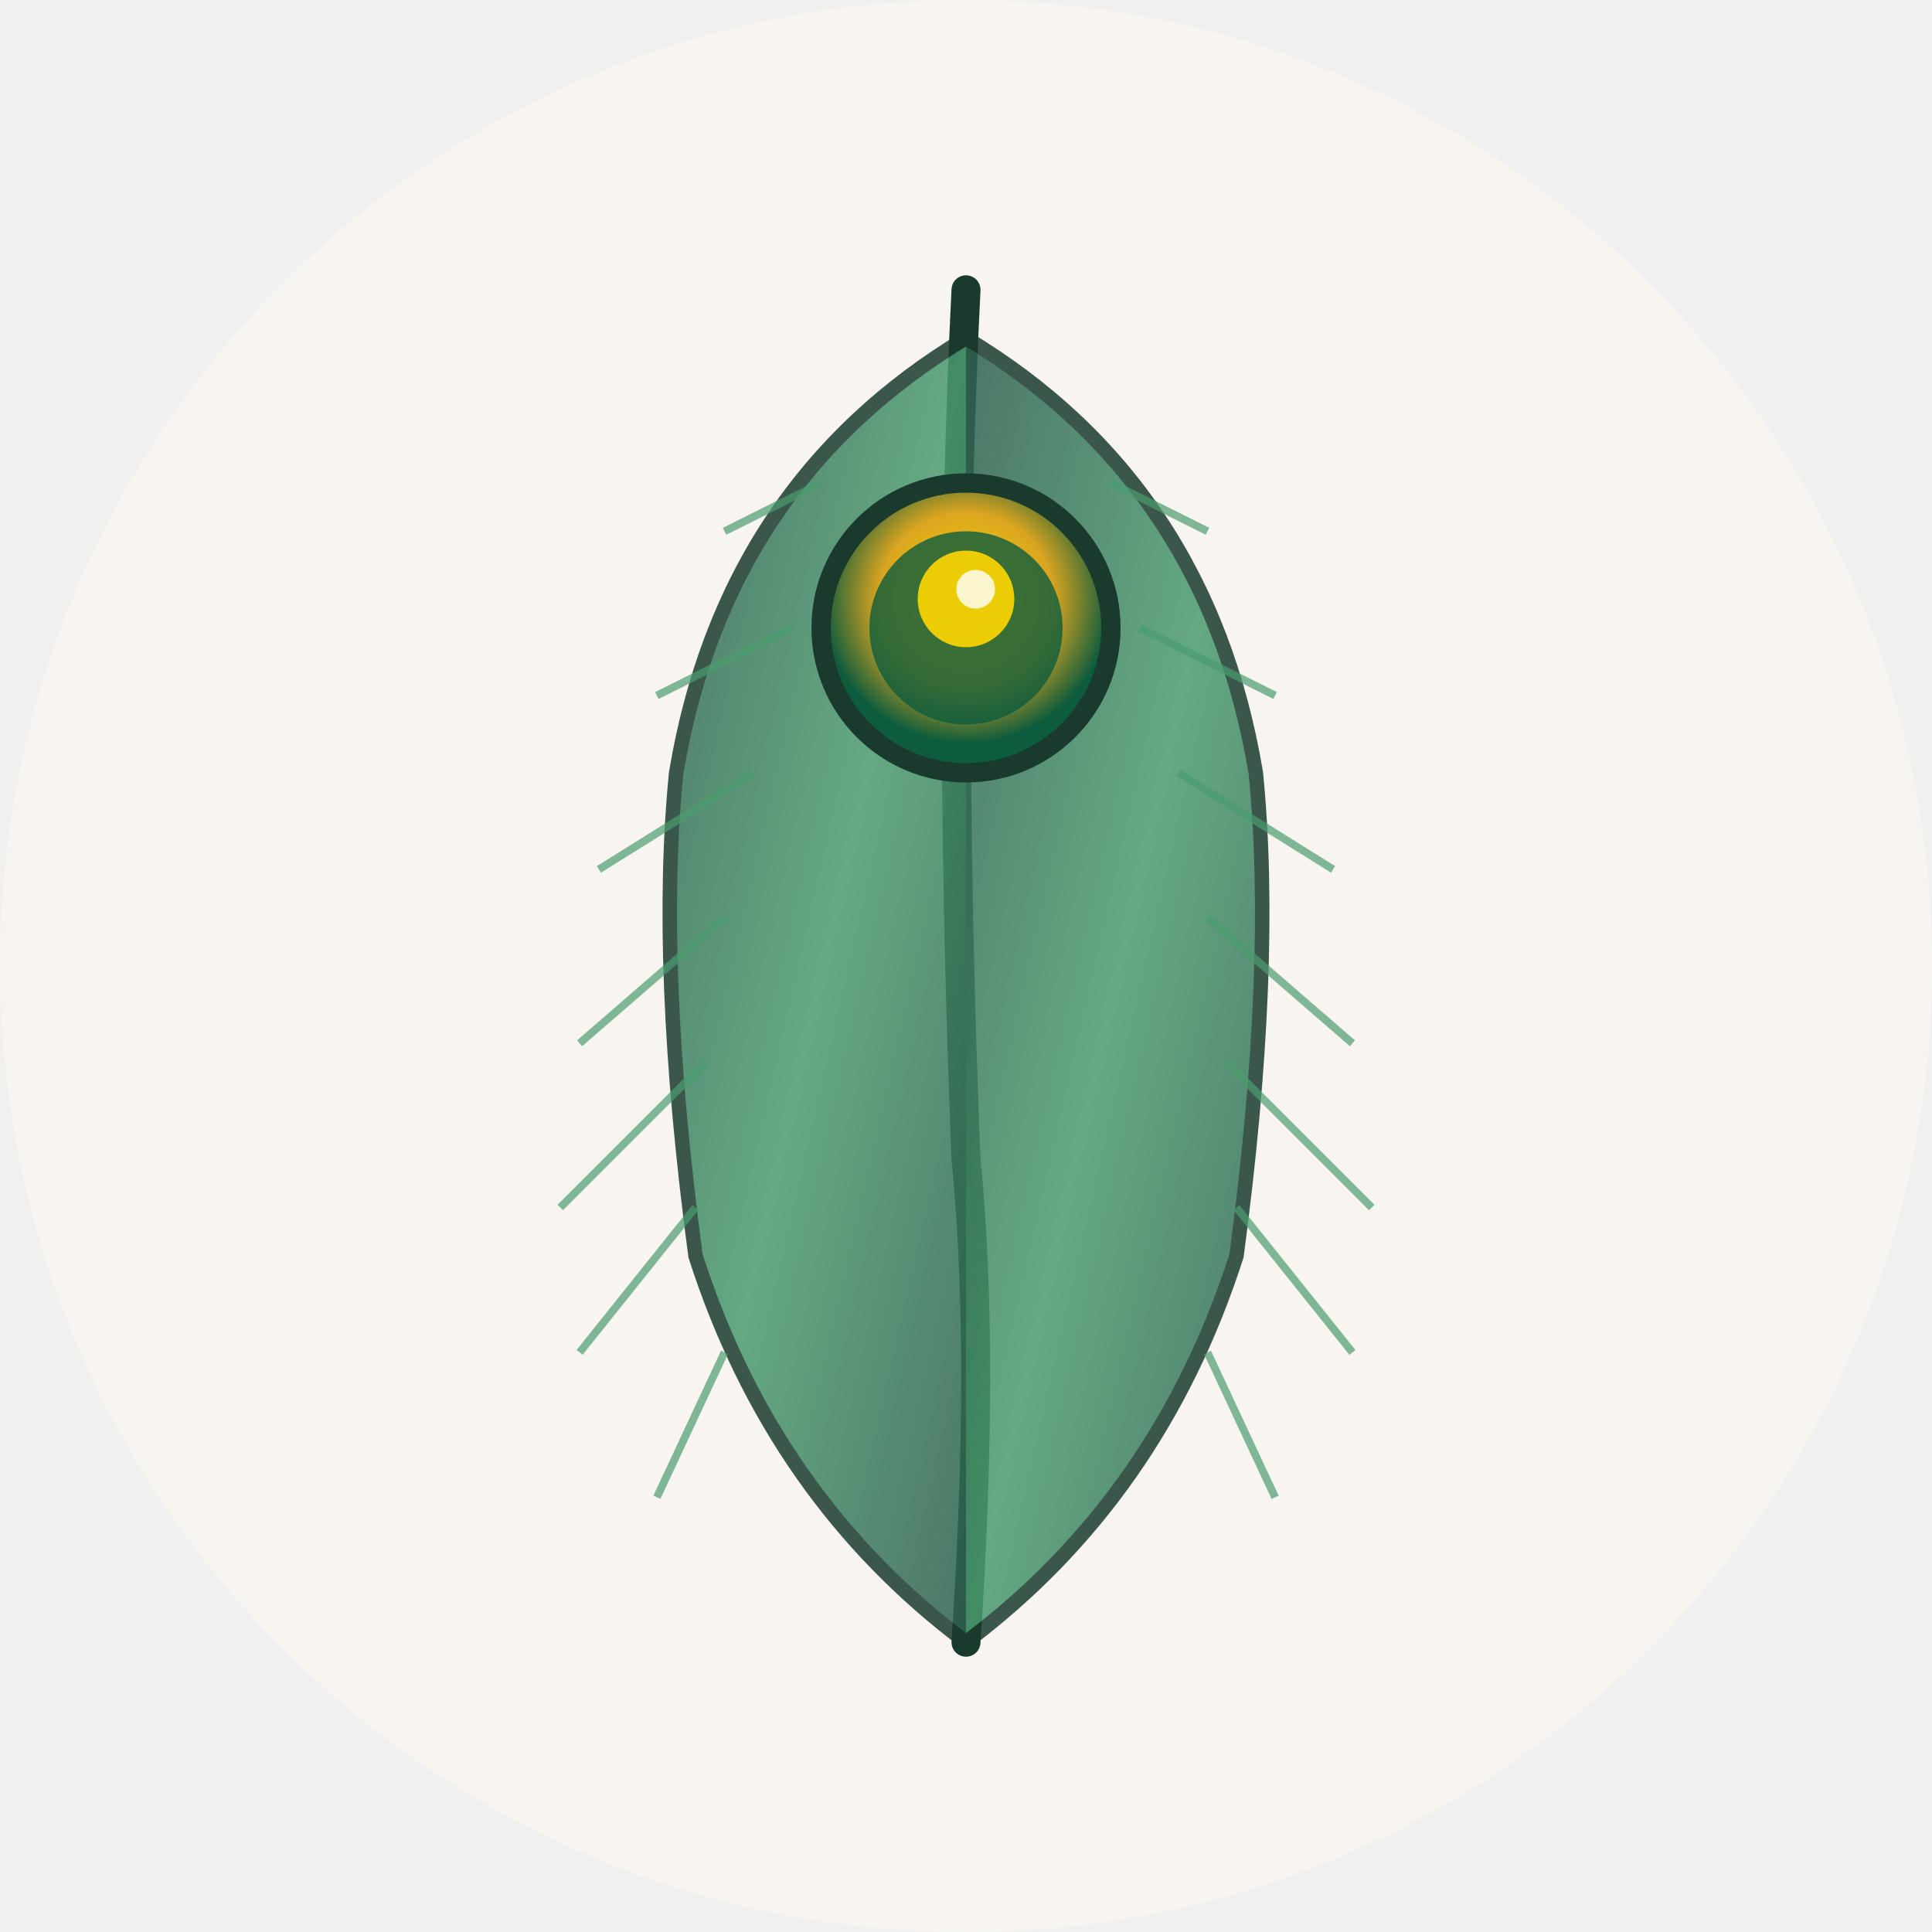
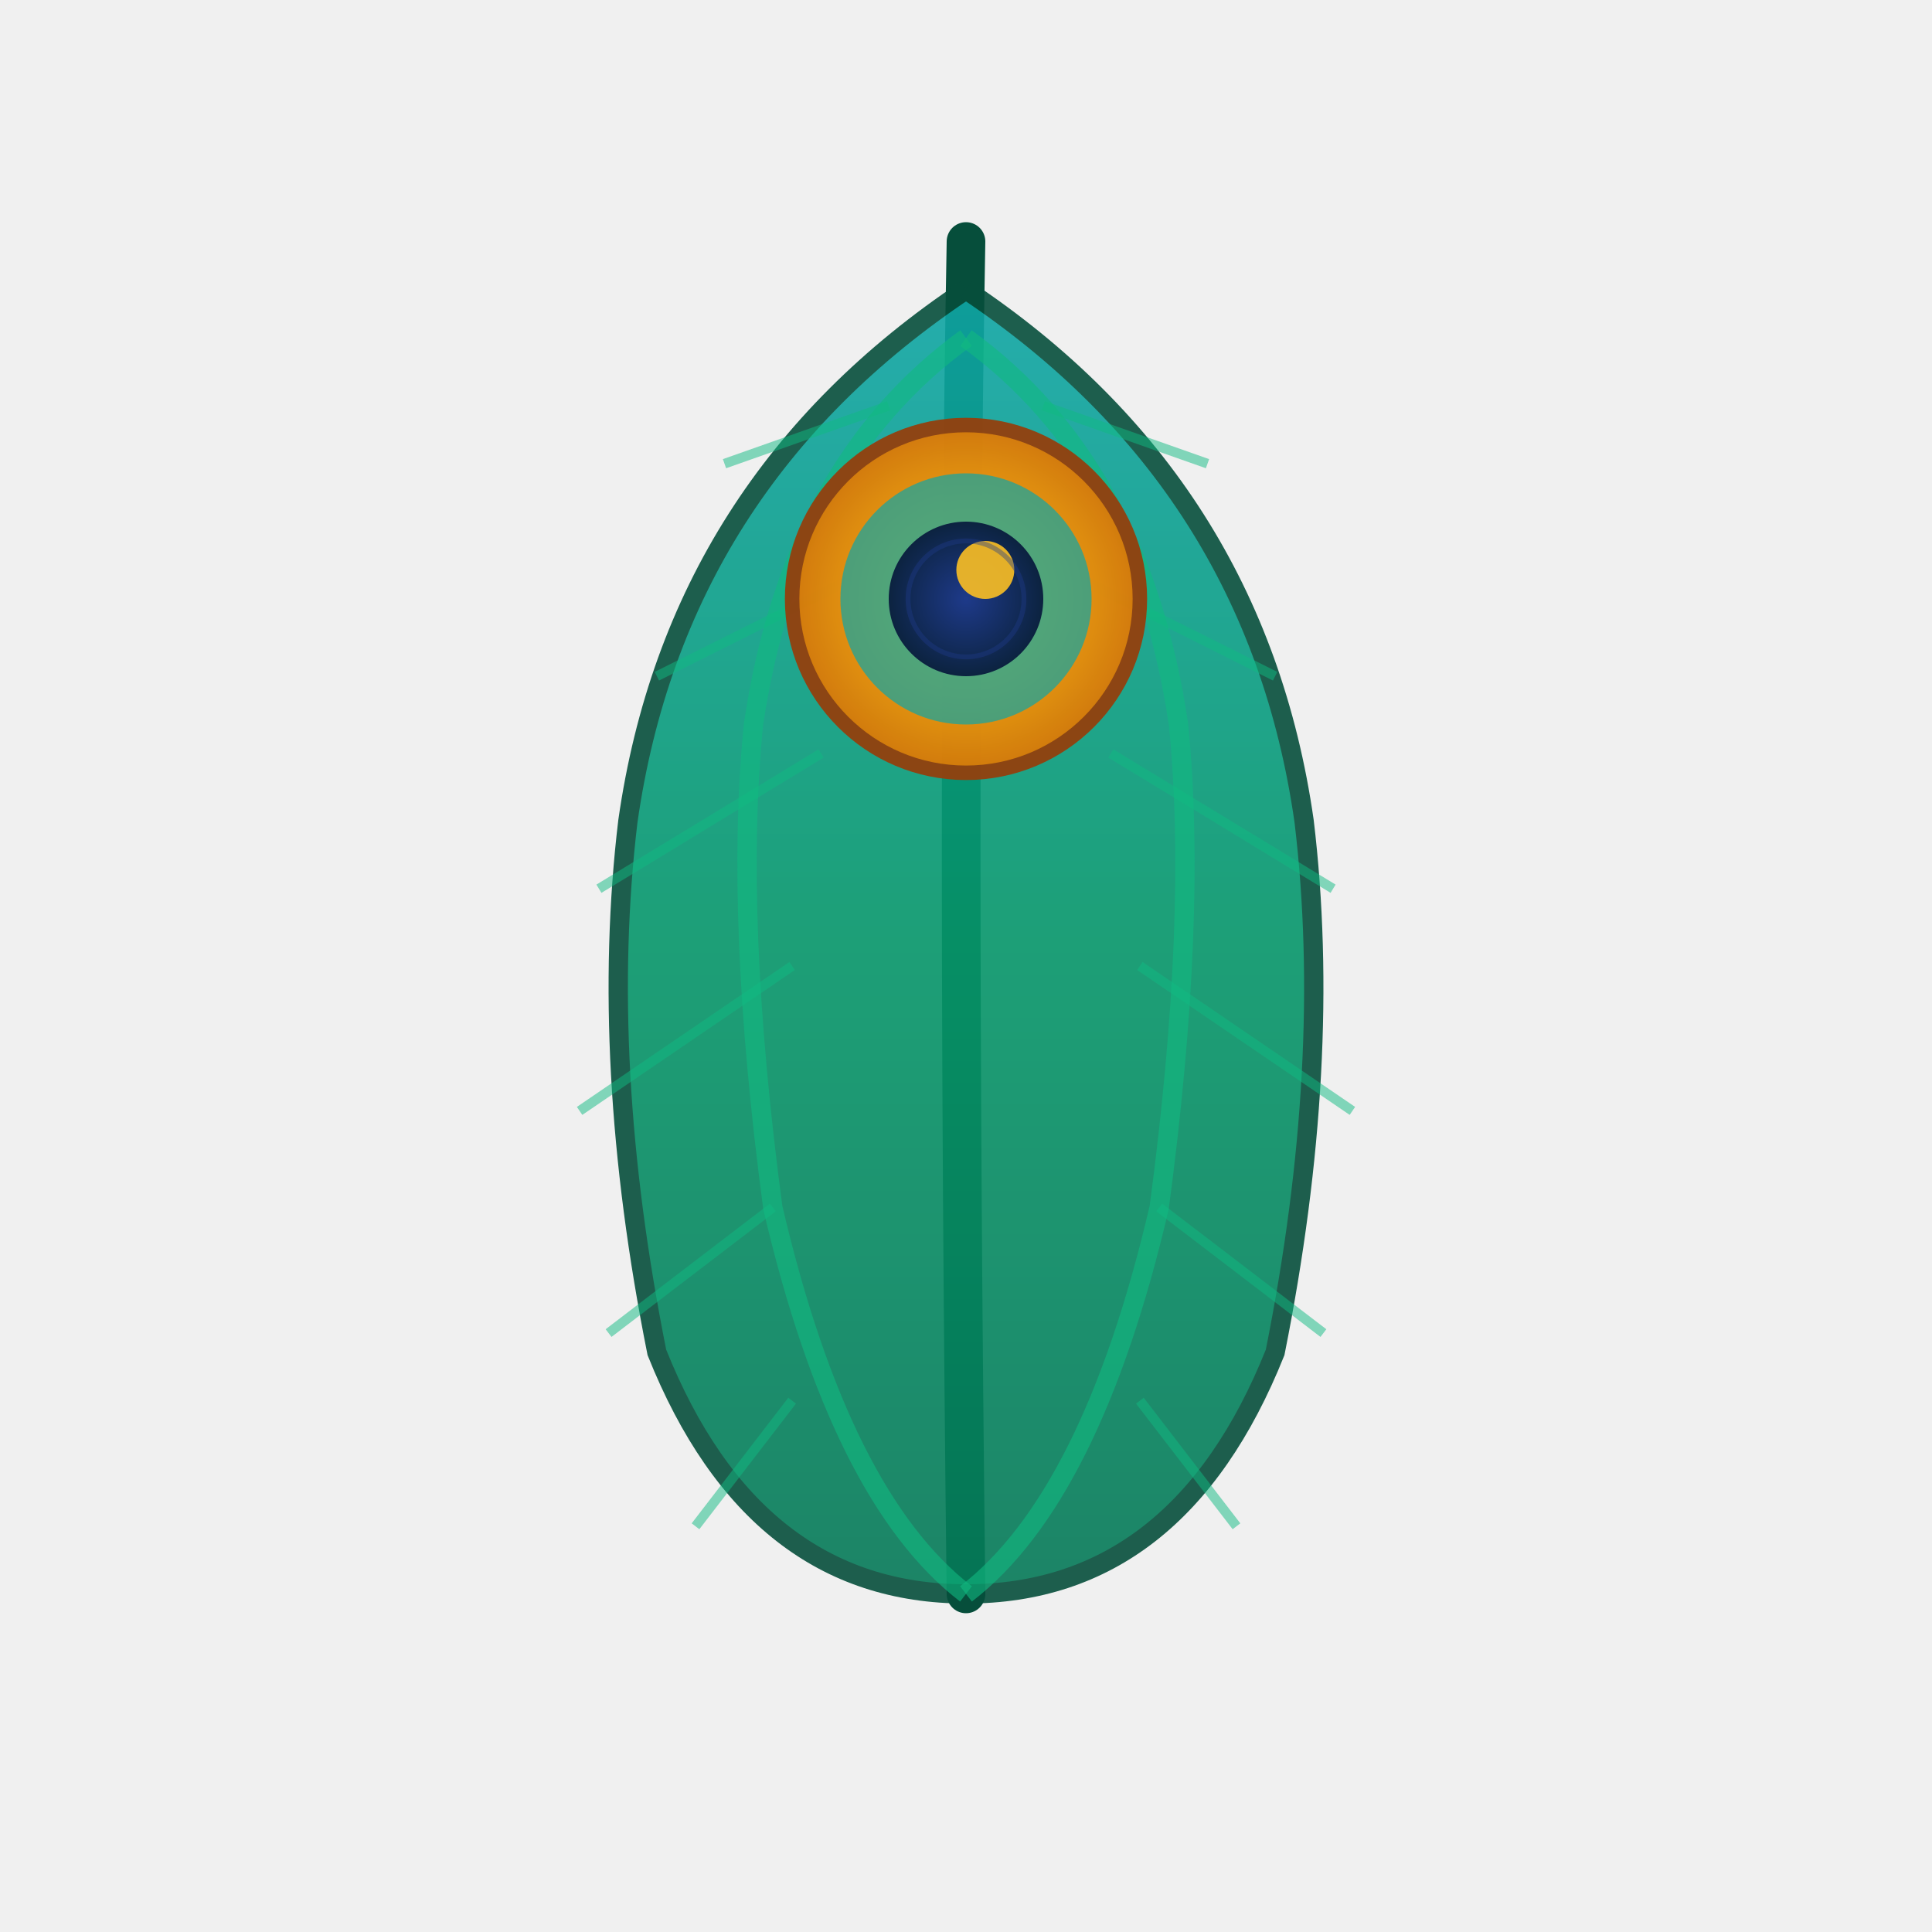
<svg xmlns="http://www.w3.org/2000/svg" viewBox="0 0 200 200">
  <defs>
-     <linearGradient id="featherGrad" x1="0%" y1="0%" x2="100%" y2="100%">
-       <stop offset="0%" style="stop-color:#2d5f4f;stop-opacity:1" />
-       <stop offset="50%" style="stop-color:#4a9b6f;stop-opacity:1" />
-       <stop offset="100%" style="stop-color:#2d5f4f;stop-opacity:1" />
+     <linearGradient id="mainGrad" x1="0%" y1="0%" x2="0%" y2="100%">
+       <stop offset="0%" style="stop-color:#0ea5a5;stop-opacity:1" />
+       <stop offset="50%" style="stop-color:#059669;stop-opacity:1" />
+       <stop offset="100%" style="stop-color:#047857;stop-opacity:1" />
    </linearGradient>
-     <radialGradient id="eyeGrad" cx="50%" cy="40%">
-       <stop offset="0%" style="stop-color:#ffd700;stop-opacity:1" />
-       <stop offset="60%" style="stop-color:#daa520;stop-opacity:1" />
-       <stop offset="100%" style="stop-color:#0d5c3d;stop-opacity:1" />
+     <radialGradient id="eyeOuter" cx="50%" cy="50%">
+       <stop offset="0%" style="stop-color:#fbbf24;stop-opacity:1" />
+       <stop offset="50%" style="stop-color:#f59e0b;stop-opacity:1" />
+       <stop offset="100%" style="stop-color:#d97706;stop-opacity:1" />
+     </radialGradient>
+     <radialGradient id="eyeInner" cx="50%" cy="50%">
+       <stop offset="0%" style="stop-color:#1e3a8a;stop-opacity:1" />
+       <stop offset="100%" style="stop-color:#0c2340;stop-opacity:1" />
    </radialGradient>
  </defs>
-   <circle cx="100" cy="100" r="100" fill="#f8f5f0" opacity="0.9" />
-   <path d="M 100 30 Q 98 70 100 120 Q 102 140 100 170" stroke="#1a3a2e" stroke-width="3" fill="none" stroke-linecap="round" />
-   <path d="M 100 35 Q 75 50 70 80 Q 68 100 72 130 Q 80 155 100 170" fill="url(#featherGrad)" opacity="0.85" stroke="#1a3a2e" stroke-width="1.5" />
-   <path d="M 100 35 Q 125 50 130 80 Q 132 100 128 130 Q 120 155 100 170" fill="url(#featherGrad)" opacity="0.85" stroke="#1a3a2e" stroke-width="1.5" />
-   <g stroke="#4a9b6f" stroke-width="0.8" opacity="0.7">
-     <line x1="85" y1="50" x2="75" y2="55" />
-     <line x1="82" y1="65" x2="68" y2="72" />
-     <line x1="78" y1="80" x2="62" y2="90" />
-     <line x1="75" y1="95" x2="60" y2="108" />
-     <line x1="73" y1="110" x2="58" y2="125" />
-     <line x1="72" y1="125" x2="60" y2="140" />
-     <line x1="75" y1="140" x2="68" y2="155" />
+   <path d="M 100 25 Q 99 80 100 165" stroke="#064e3b" stroke-width="4" fill="none" stroke-linecap="round" />
+   <path d="M 100 30 Q 70 50 65 85 Q 62 110 68 140 Q 78 165 100 165" fill="url(#mainGrad)" stroke="#064e3b" stroke-width="2" opacity="0.9" />
+   <path d="M 100 30 Q 130 50 135 85 Q 138 110 132 140 Q 122 165 100 165" fill="url(#mainGrad)" stroke="#064e3b" stroke-width="2" opacity="0.9" />
+   <path d="M 100 35 Q 82 48 78 75 Q 76 95 80 125 Q 87 155 100 165" fill="none" stroke="#10b981" stroke-width="2" opacity="0.6" />
+   <path d="M 100 35 Q 118 48 122 75 Q 124 95 120 125 Q 113 155 100 165" fill="none" stroke="#10b981" stroke-width="2" opacity="0.6" />
+   <g stroke="#10b981" stroke-width="1" opacity="0.5">
+     <line x1="92" y1="42" x2="75" y2="48" />
+     <line x1="88" y1="60" x2="68" y2="70" />
+     <line x1="85" y1="78" x2="62" y2="92" />
+     <line x1="82" y1="100" x2="60" y2="115" />
+     <line x1="80" y1="125" x2="63" y2="138" />
+     <line x1="82" y1="145" x2="72" y2="158" />
  </g>
-   <g stroke="#4a9b6f" stroke-width="0.8" opacity="0.7">
-     <line x1="115" y1="50" x2="125" y2="55" />
-     <line x1="118" y1="65" x2="132" y2="72" />
-     <line x1="122" y1="80" x2="138" y2="90" />
-     <line x1="125" y1="95" x2="140" y2="108" />
-     <line x1="127" y1="110" x2="142" y2="125" />
-     <line x1="128" y1="125" x2="140" y2="140" />
-     <line x1="125" y1="140" x2="132" y2="155" />
+   <g stroke="#10b981" stroke-width="1" opacity="0.5">
+     <line x1="108" y1="42" x2="125" y2="48" />
+     <line x1="112" y1="60" x2="132" y2="70" />
+     <line x1="115" y1="78" x2="138" y2="92" />
+     <line x1="118" y1="100" x2="140" y2="115" />
+     <line x1="120" y1="125" x2="137" y2="138" />
+     <line x1="118" y1="145" x2="128" y2="158" />
  </g>
-   <circle cx="100" cy="65" r="15" fill="url(#eyeGrad)" stroke="#1a3a2e" stroke-width="2" />
-   <circle cx="100" cy="65" r="10" fill="#0d5c3d" opacity="0.8" />
-   <circle cx="100" cy="62" r="5" fill="#ffd700" opacity="0.9" />
-   <circle cx="101" cy="61" r="2" fill="#fff" opacity="0.8" />
+   <circle cx="100" cy="62" r="18" fill="url(#eyeOuter)" stroke="#92400e" stroke-width="1.5" opacity="0.95" />
+   <circle cx="100" cy="62" r="13" fill="#0ea5a5" stroke="none" opacity="0.7" />
+   <circle cx="100" cy="62" r="8" fill="url(#eyeInner)" stroke="none" />
+   <circle cx="102" cy="59" r="3" fill="#fbbf24" opacity="0.9" />
+   <circle cx="100" cy="62" r="6" fill="none" stroke="#1e3a8a" stroke-width="0.5" opacity="0.4" />
</svg>
